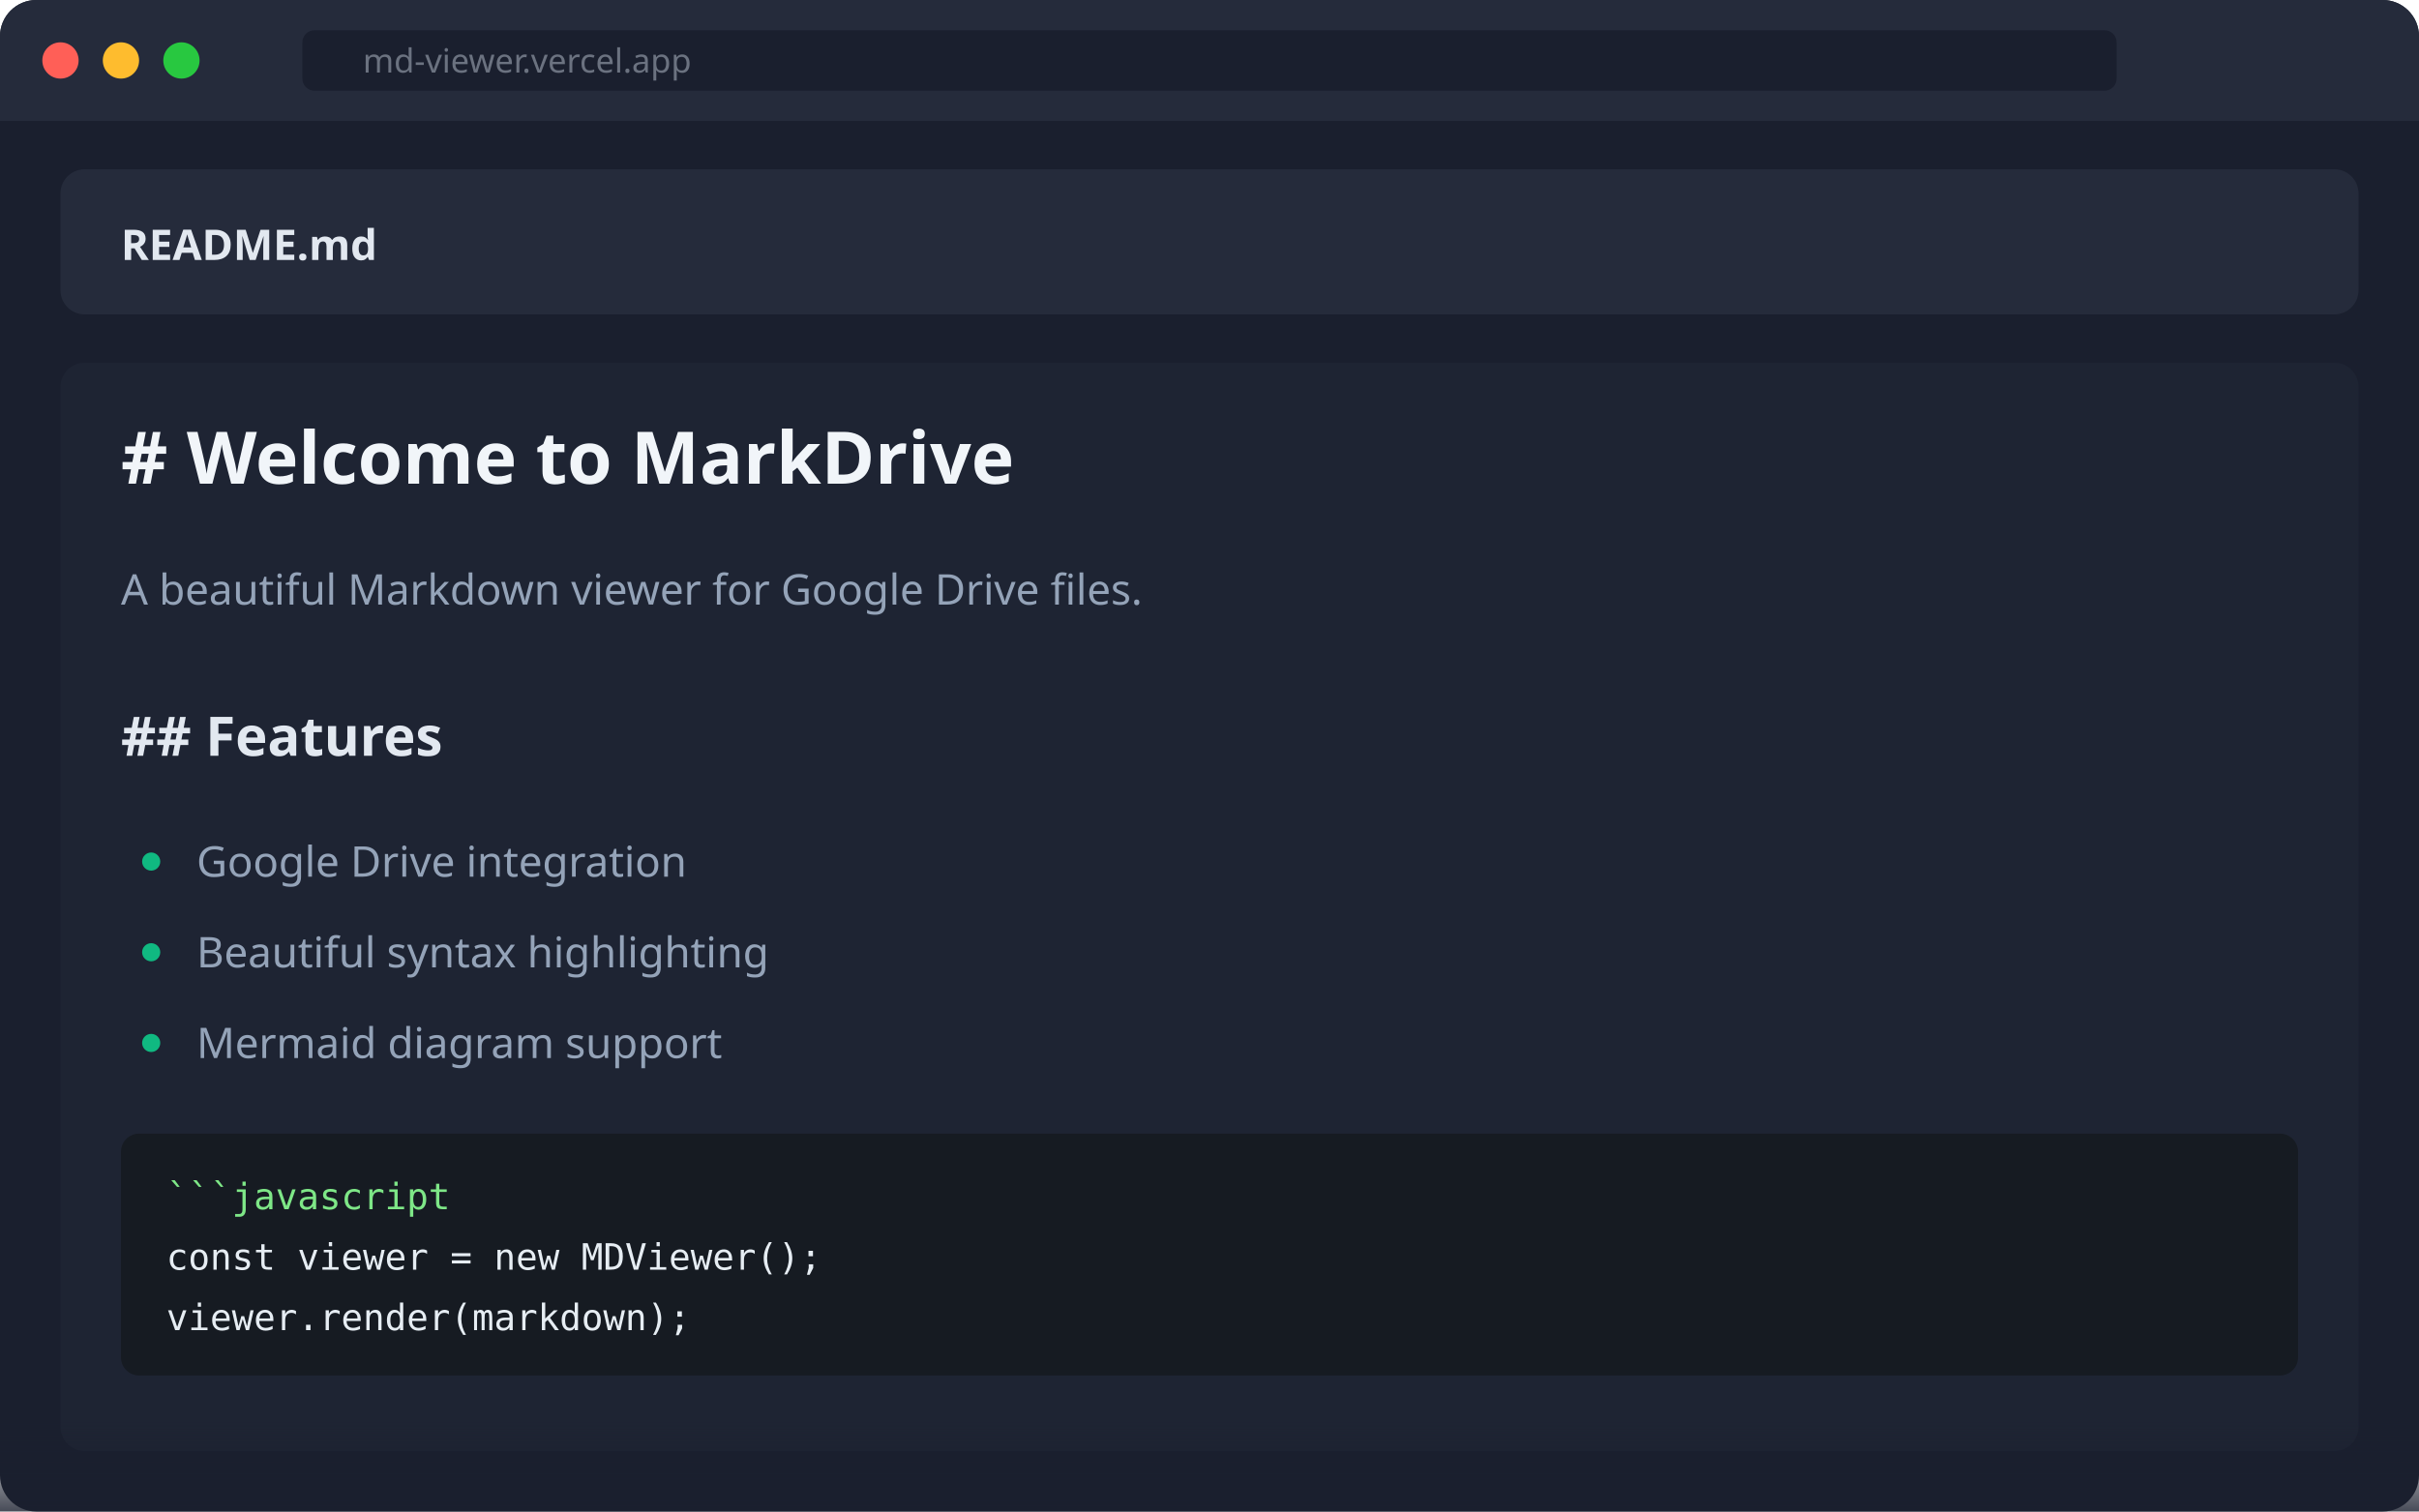
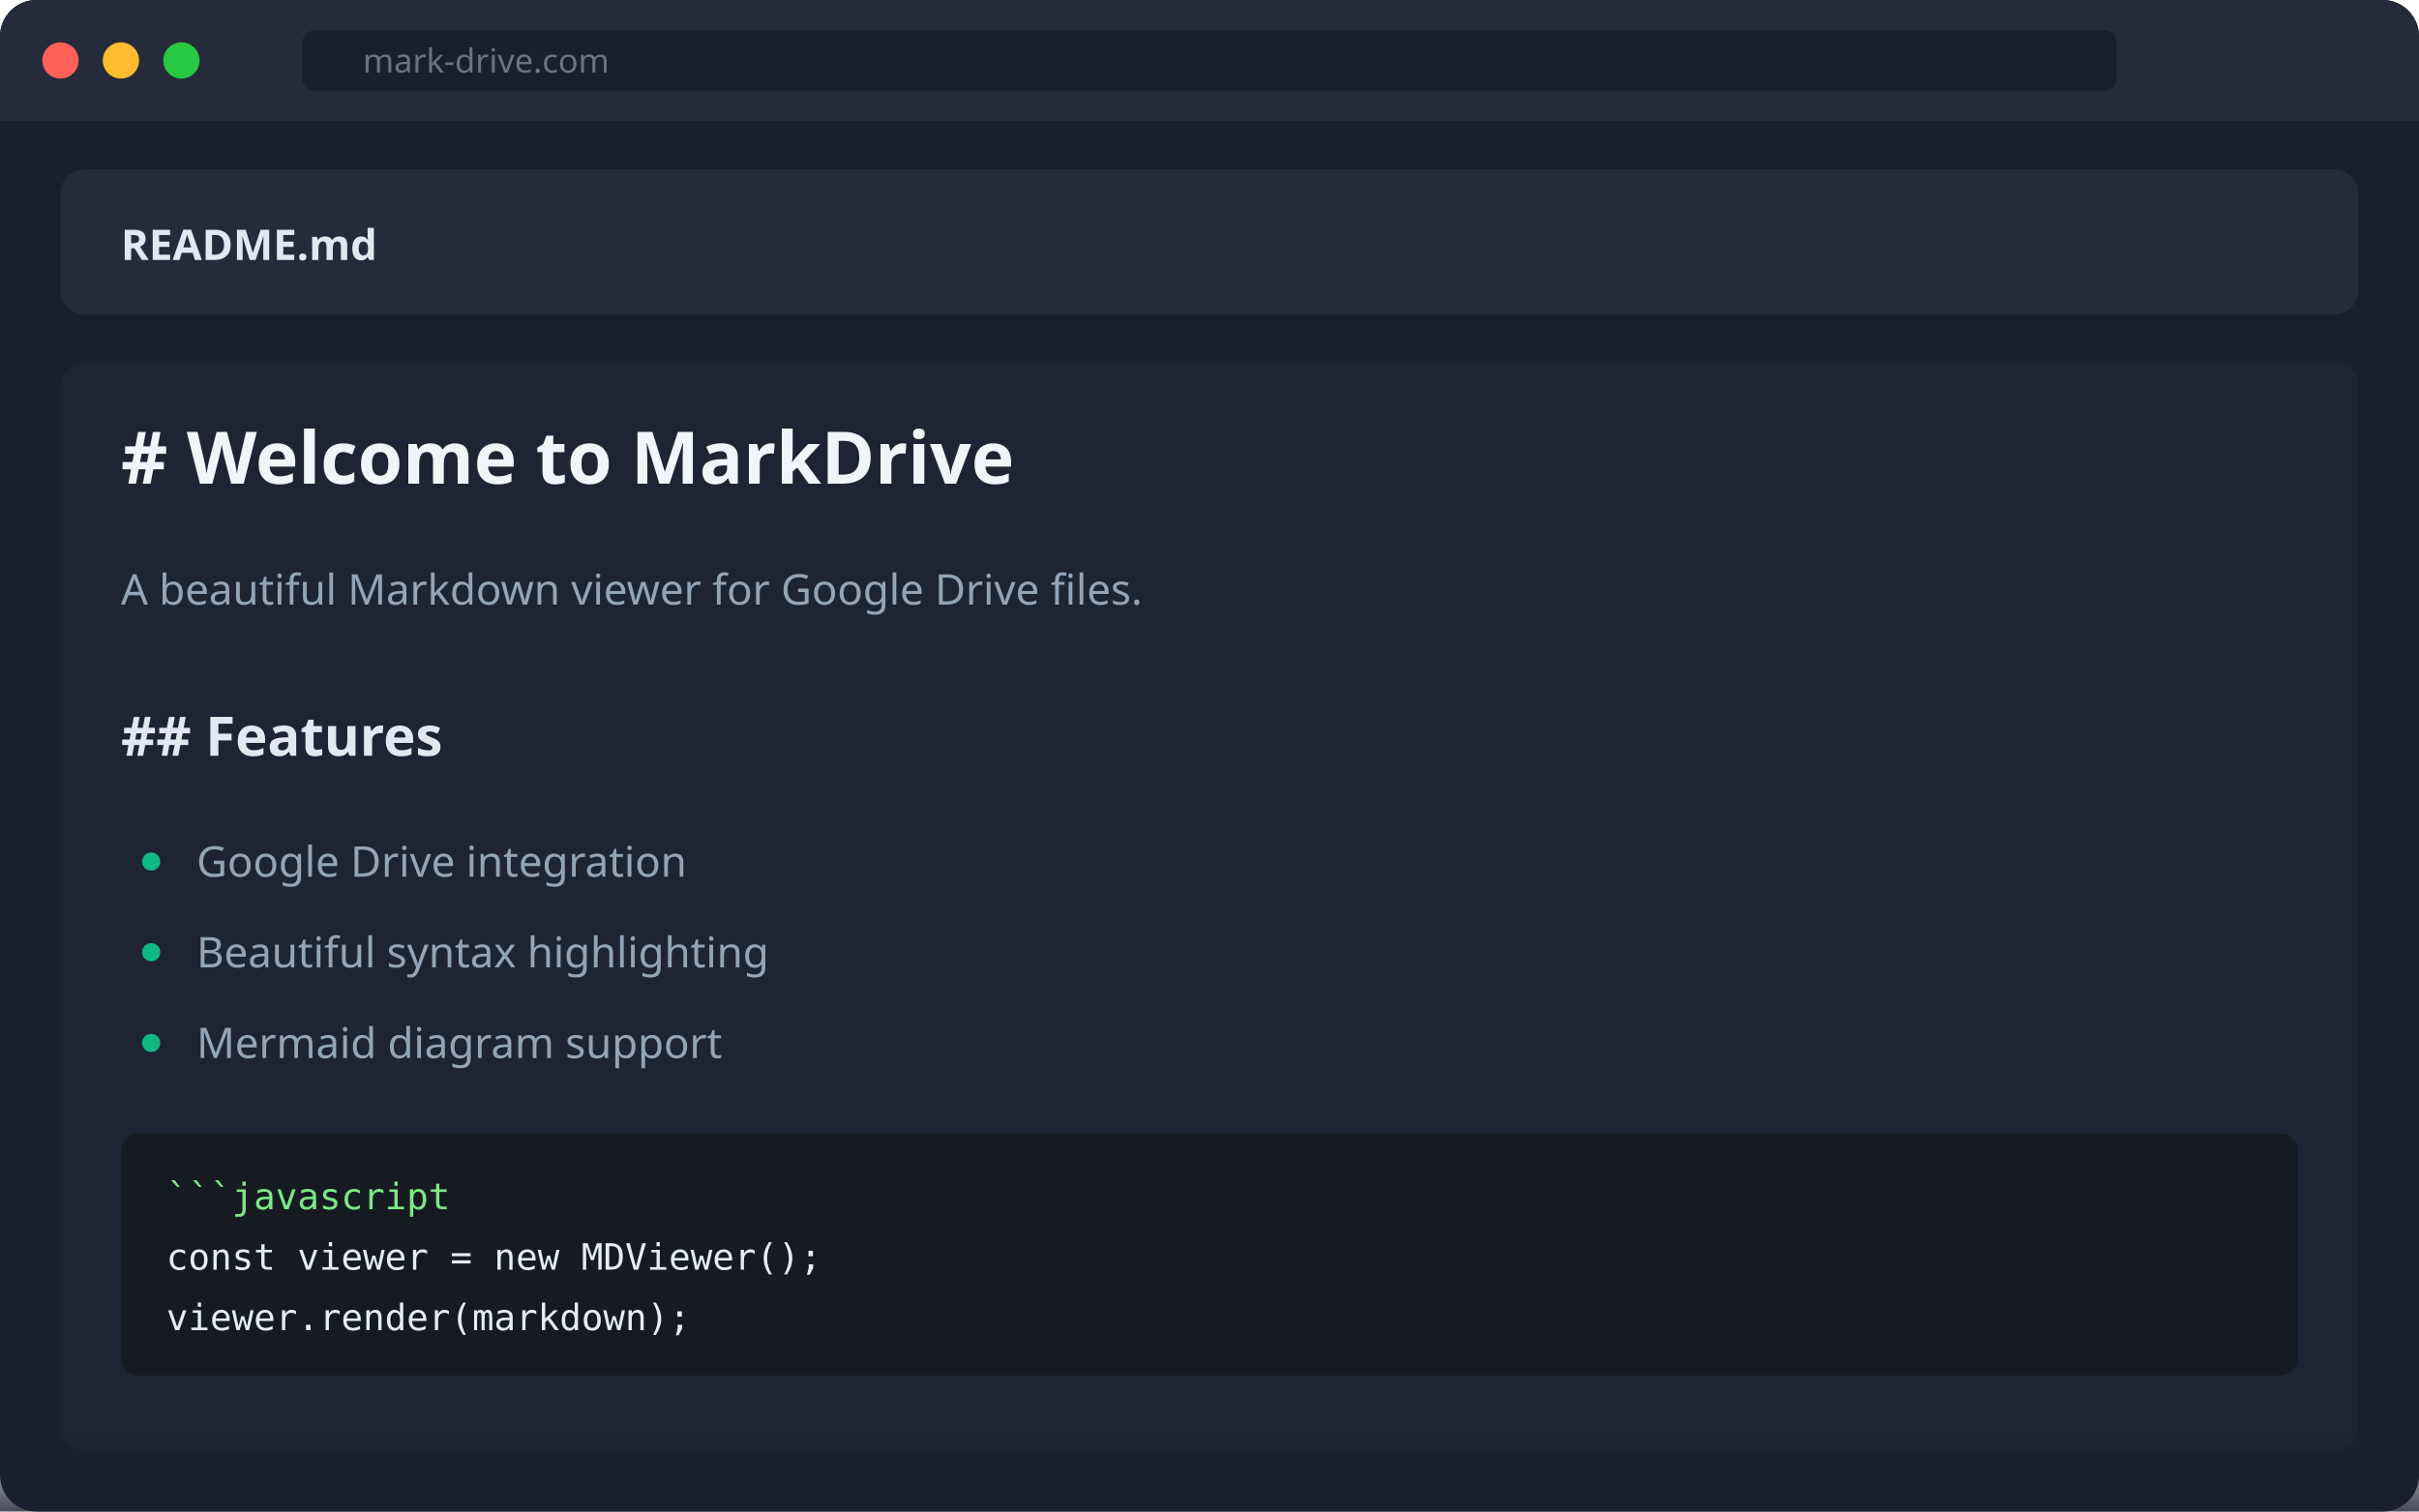
<svg xmlns="http://www.w3.org/2000/svg" width="800" height="500" viewBox="0 0 800 500" fill="none">
  <rect x="0" y="0" width="800" height="500" rx="12" fill="#1a1f2e" />
  <rect x="0" y="0" width="800" height="40" rx="12" fill="#252b3b" />
  <rect x="0" y="28" width="800" height="12" fill="#252b3b" />
  <circle cx="20" cy="20" r="6" fill="#ff5f57" />
  <circle cx="40" cy="20" r="6" fill="#febc2e" />
  <circle cx="60" cy="20" r="6" fill="#28c840" />
  <rect x="100" y="10" width="600" height="20" rx="4" fill="#1a1f2e" />
-   <text x="120" y="24" font-family="system-ui, sans-serif" font-size="11" fill="#6b7280">md-viewer.vercel.app</text>
+   <text x="120" y="24" font-family="system-ui, sans-serif" font-size="11" fill="#6b7280">mark-drive.com</text>
  <rect x="20" y="56" width="760" height="48" rx="8" fill="#252b3b" />
  <text x="40" y="86" font-family="system-ui, sans-serif" font-size="14" font-weight="600" fill="#e2e8f0">README.md</text>
  <rect x="20" y="120" width="760" height="360" rx="8" fill="#1e2433" />
  <text x="40" y="160" font-family="system-ui, sans-serif" font-size="24" font-weight="700" fill="#f1f5f9"># Welcome to MarkDrive</text>
  <text x="40" y="200" font-family="system-ui, sans-serif" font-size="14" fill="#94a3b8">A beautiful Markdown viewer for Google Drive files.</text>
  <text x="40" y="250" font-family="system-ui, sans-serif" font-size="18" font-weight="600" fill="#e2e8f0">## Features</text>
  <circle cx="50" cy="285" r="3" fill="#10b981" />
  <text x="65" y="290" font-family="system-ui, sans-serif" font-size="14" fill="#94a3b8">Google Drive integration</text>
  <circle cx="50" cy="315" r="3" fill="#10b981" />
  <text x="65" y="320" font-family="system-ui, sans-serif" font-size="14" fill="#94a3b8">Beautiful syntax highlighting</text>
  <circle cx="50" cy="345" r="3" fill="#10b981" />
  <text x="65" y="350" font-family="system-ui, sans-serif" font-size="14" fill="#94a3b8">Mermaid diagram support</text>
  <rect x="40" y="375" width="720" height="80" rx="6" fill="#161b22" />
  <text x="55" y="400" font-family="monospace" font-size="12" fill="#7ee787">```javascript</text>
  <text x="55" y="420" font-family="monospace" font-size="12" fill="#e6edf3">const viewer = new MDViewer();</text>
  <text x="55" y="440" font-family="monospace" font-size="12" fill="#e6edf3">viewer.render(markdown);</text>
  <defs>
    <linearGradient id="fadeBottom" x1="0" y1="0" x2="0" y2="1">
      <stop offset="0.7" stop-color="#1a1f2e" stop-opacity="0" />
      <stop offset="1" stop-color="#1a1f2e" stop-opacity="0.8" />
    </linearGradient>
  </defs>
  <rect x="0" y="400" width="800" height="100" fill="url(#fadeBottom)" />
</svg>
